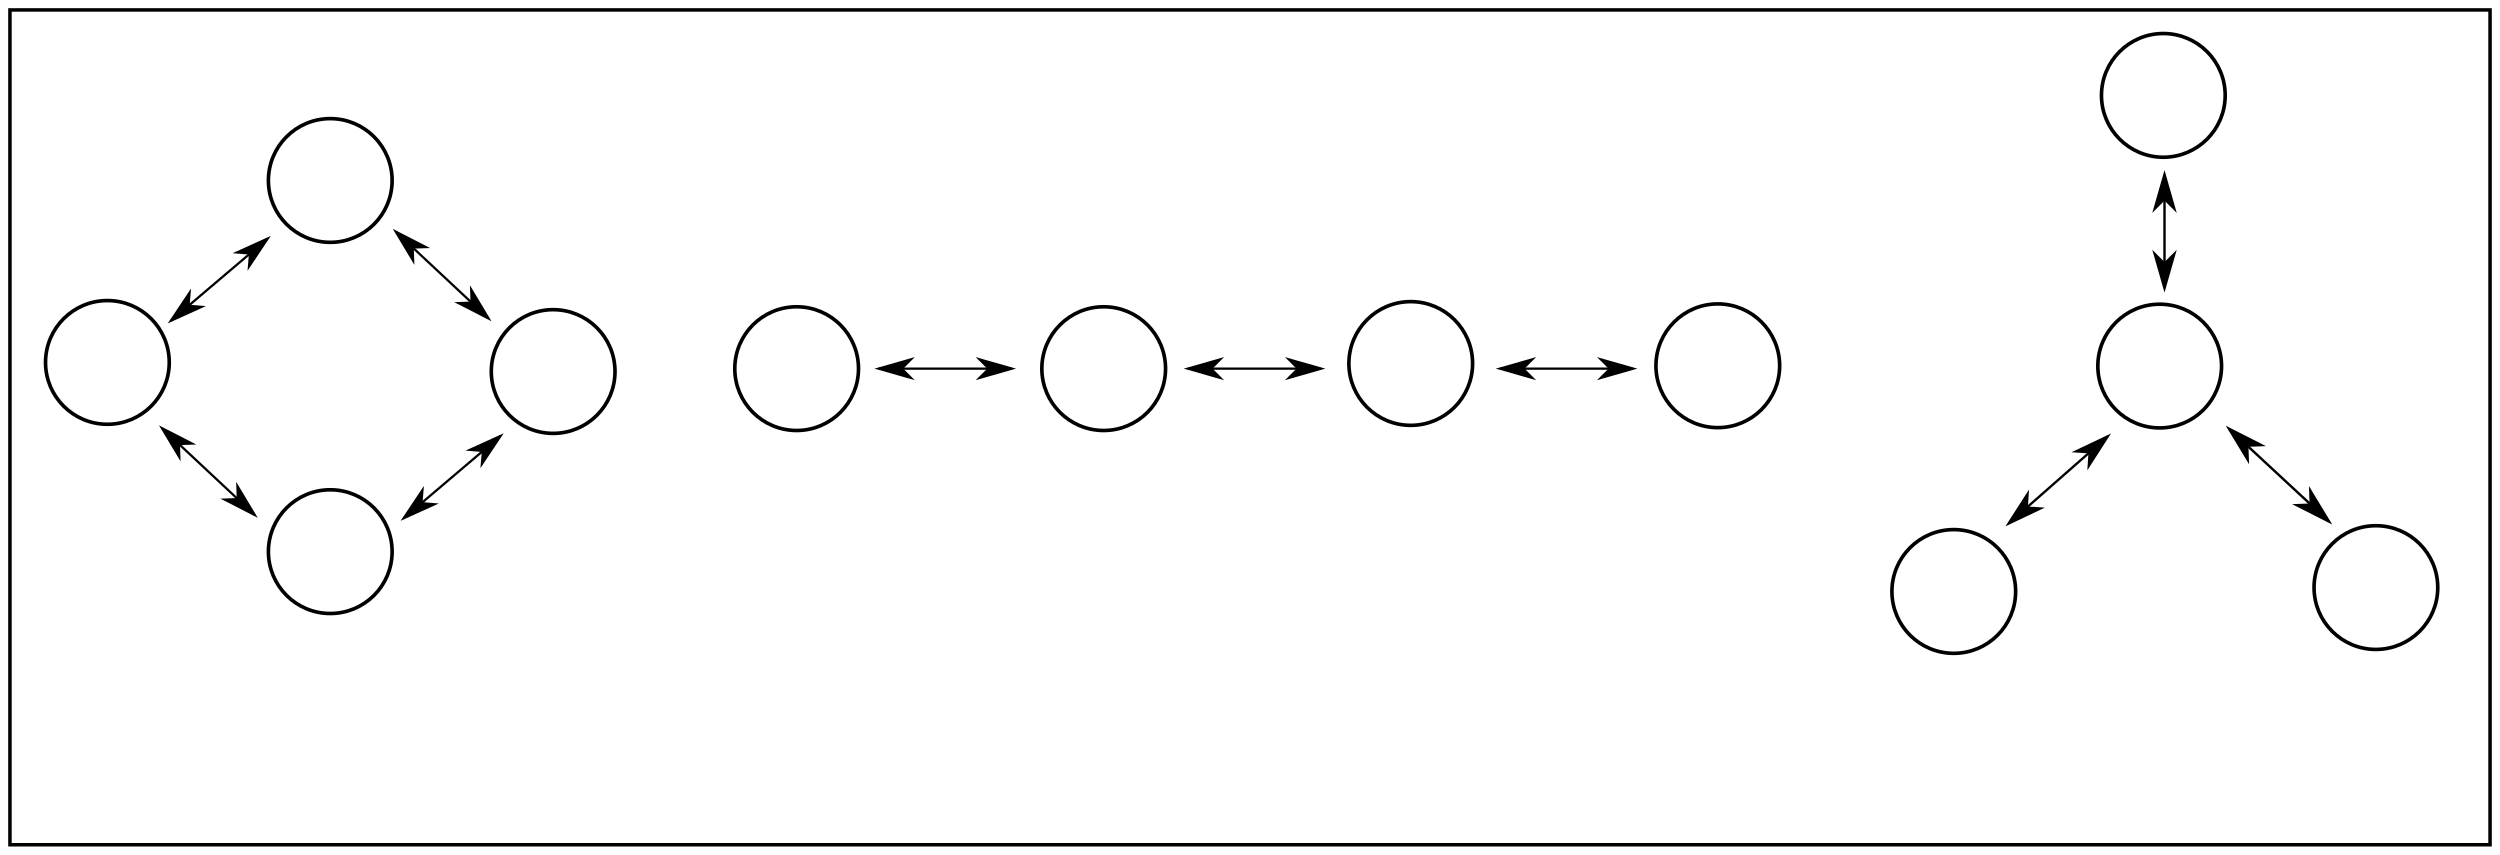
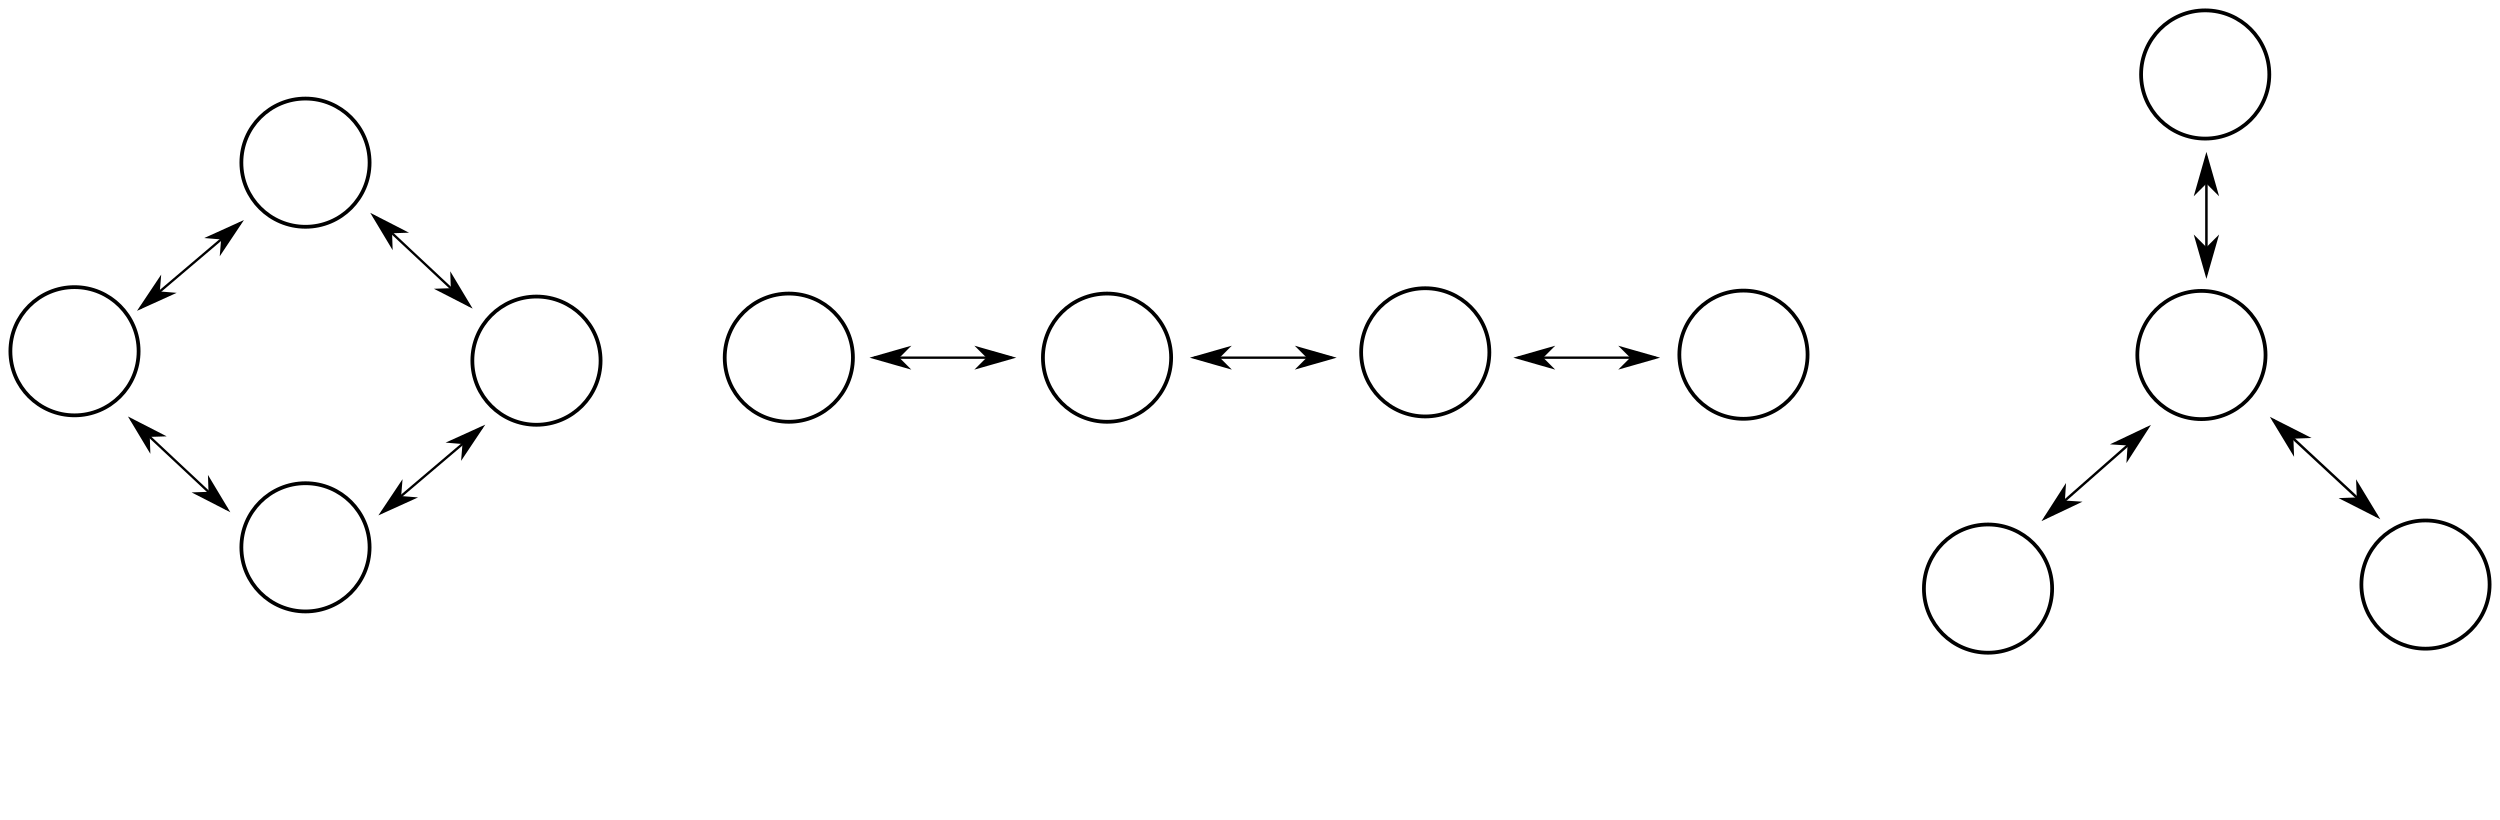
- <svg xmlns="http://www.w3.org/2000/svg" width="61.069in" height="20.878in" viewBox="0 0 5496.207 1879.037" id="svg2" version="1.1">
+ <svg xmlns="http://www.w3.org/2000/svg" width="58.926in" height="19.31in" viewBox="0 0 5303.334 1737.929" id="svg2" version="1.1">
  <defs id="defs4">
    <marker orient="auto" refY="0" refX="0" id="marker7971" style="overflow:visible">
      <path id="path7973" d="M 0,0 5,-5 -12.5,0 5,5 0,0 Z" style="fill:#000000;fill-opacity:1;fill-rule:evenodd;stroke:#000000;stroke-width:1pt;stroke-opacity:1" transform="matrix(-0.8,0,0,-0.8,-10,0)" />
    </marker>
    <marker orient="auto" refY="0" refX="0" id="marker7799" style="overflow:visible">
      <path id="path7801" d="M 0,0 5,-5 -12.5,0 5,5 0,0 Z" style="fill:#000000;fill-opacity:1;fill-rule:evenodd;stroke:#000000;stroke-width:1pt;stroke-opacity:1" transform="matrix(0.8,0,0,0.8,10,0)" />
    </marker>
    <marker style="overflow:visible" id="marker6013" refX="0" refY="0" orient="auto">
      <path transform="matrix(-0.8,0,0,-0.8,-10,0)" style="fill:#000000;fill-opacity:1;fill-rule:evenodd;stroke:#000000;stroke-width:1pt;stroke-opacity:1" d="M 0,0 5,-5 -12.5,0 5,5 0,0 Z" id="path6015" />
    </marker>
    <marker style="overflow:visible" id="marker5913" refX="0" refY="0" orient="auto">
      <path transform="matrix(0.8,0,0,0.8,10,0)" style="fill:#000000;fill-opacity:1;fill-rule:evenodd;stroke:#000000;stroke-width:1pt;stroke-opacity:1" d="M 0,0 5,-5 -12.5,0 5,5 0,0 Z" id="path5915" />
    </marker>
    <marker orient="auto" refY="0" refX="0" id="Arrow1Lstart" style="overflow:visible">
      <path id="path4688" d="M 0,0 5,-5 -12.5,0 5,5 0,0 Z" style="fill:#000000;fill-opacity:1;fill-rule:evenodd;stroke:#000000;stroke-width:1pt;stroke-opacity:1" transform="matrix(0.8,0,0,0.8,10,0)" />
    </marker>
    <marker orient="auto" refY="0" refX="0" id="marker8018" style="overflow:visible">
      <path id="path8020" d="M 0,0 5,-5 -12.5,0 5,5 0,0 Z" style="fill:#000000;fill-opacity:1;fill-rule:evenodd;stroke:#000000;stroke-width:1pt;stroke-opacity:1" transform="matrix(-0.8,0,0,-0.8,-10,0)" />
    </marker>
    <marker orient="auto" refY="0" refX="0" id="marker7130" style="overflow:visible">
      <path id="path7132" d="M 0,0 5,-5 -12.5,0 5,5 0,0 Z" style="fill:#000000;fill-opacity:1;fill-rule:evenodd;stroke:#000000;stroke-width:1pt;stroke-opacity:1" transform="matrix(-0.8,0,0,-0.8,-10,0)" />
    </marker>
    <marker style="overflow:visible" id="marker6654" refX="0" refY="0" orient="auto">
      <path transform="matrix(-0.8,0,0,-0.8,-10,0)" style="fill:#000000;fill-opacity:1;fill-rule:evenodd;stroke:#000000;stroke-width:1pt;stroke-opacity:1" d="M 0,0 5,-5 -12.5,0 5,5 0,0 Z" id="path6656" />
    </marker>
    <marker orient="auto" refY="0" refX="0" id="marker6378" style="overflow:visible">
      <path id="path6380" d="M 0,0 5,-5 -12.5,0 5,5 0,0 Z" style="fill:#000000;fill-opacity:1;fill-rule:evenodd;stroke:#000000;stroke-width:1pt;stroke-opacity:1" transform="matrix(-0.8,0,0,-0.8,-10,0)" />
    </marker>
    <marker orient="auto" refY="0" refX="0" id="Arrow1Lstart-2" style="overflow:visible">
      <path id="path4688-4" d="M 0,0 5,-5 -12.5,0 5,5 0,0 Z" style="fill:#000000;fill-opacity:1;fill-rule:evenodd;stroke:#000000;stroke-width:1pt;stroke-opacity:1" transform="matrix(0.8,0,0,0.8,10,0)" />
    </marker>
    <marker orient="auto" refY="0" refX="0" id="marker8018-0" style="overflow:visible">
      <path id="path8020-0" d="M 0,0 5,-5 -12.5,0 5,5 0,0 Z" style="fill:#000000;fill-opacity:1;fill-rule:evenodd;stroke:#000000;stroke-width:1pt;stroke-opacity:1" transform="matrix(-0.8,0,0,-0.8,-10,0)" />
    </marker>
    <marker orient="auto" refY="0" refX="0" id="Arrow1Lstart-4" style="overflow:visible">
      <path id="path4688-0" d="M 0,0 5,-5 -12.5,0 5,5 0,0 Z" style="fill:#000000;fill-opacity:1;fill-rule:evenodd;stroke:#000000;stroke-width:1pt;stroke-opacity:1" transform="matrix(0.8,0,0,0.8,10,0)" />
    </marker>
    <marker orient="auto" refY="0" refX="0" id="marker8018-8" style="overflow:visible">
      <path id="path8020-5" d="M 0,0 5,-5 -12.5,0 5,5 0,0 Z" style="fill:#000000;fill-opacity:1;fill-rule:evenodd;stroke:#000000;stroke-width:1pt;stroke-opacity:1" transform="matrix(-0.8,0,0,-0.8,-10,0)" />
    </marker>
    <marker orient="auto" refY="0" refX="0" id="Arrow1Lstart-4-0" style="overflow:visible">
      <path id="path4688-0-0" d="M 0,0 5,-5 -12.5,0 5,5 0,0 Z" style="fill:#000000;fill-opacity:1;fill-rule:evenodd;stroke:#000000;stroke-width:1pt;stroke-opacity:1" transform="matrix(0.8,0,0,0.8,10,0)" />
    </marker>
    <marker orient="auto" refY="0" refX="0" id="marker8018-8-5" style="overflow:visible">
      <path id="path8020-5-5" d="M 0,0 5,-5 -12.5,0 5,5 0,0 Z" style="fill:#000000;fill-opacity:1;fill-rule:evenodd;stroke:#000000;stroke-width:1pt;stroke-opacity:1" transform="matrix(-0.8,0,0,-0.8,-10,0)" />
    </marker>
    <marker style="overflow:visible" id="marker5913-3" refX="0" refY="0" orient="auto">
      <path transform="matrix(0.8,0,0,0.8,10,0)" style="fill:#000000;fill-opacity:1;fill-rule:evenodd;stroke:#000000;stroke-width:1pt;stroke-opacity:1" d="M 0,0 5,-5 -12.5,0 5,5 0,0 Z" id="path5915-1" />
    </marker>
    <marker style="overflow:visible" id="marker6013-4" refX="0" refY="0" orient="auto">
      <path transform="matrix(-0.8,0,0,-0.8,-10,0)" style="fill:#000000;fill-opacity:1;fill-rule:evenodd;stroke:#000000;stroke-width:1pt;stroke-opacity:1" d="M 0,0 5,-5 -12.5,0 5,5 0,0 Z" id="path6015-7" />
    </marker>
    <marker style="overflow:visible" id="marker5913-6" refX="0" refY="0" orient="auto">
      <path transform="matrix(0.8,0,0,0.8,10,0)" style="fill:#000000;fill-opacity:1;fill-rule:evenodd;stroke:#000000;stroke-width:1pt;stroke-opacity:1" d="M 0,0 5,-5 -12.5,0 5,5 0,0 Z" id="path5915-4" />
    </marker>
    <marker style="overflow:visible" id="marker6013-5" refX="0" refY="0" orient="auto">
      <path transform="matrix(-0.8,0,0,-0.8,-10,0)" style="fill:#000000;fill-opacity:1;fill-rule:evenodd;stroke:#000000;stroke-width:1pt;stroke-opacity:1" d="M 0,0 5,-5 -12.5,0 5,5 0,0 Z" id="path6015-8" />
    </marker>
    <marker style="overflow:visible" id="marker5913-7" refX="0" refY="0" orient="auto">
      <path transform="matrix(0.8,0,0,0.8,10,0)" style="fill:#000000;fill-opacity:1;fill-rule:evenodd;stroke:#000000;stroke-width:1pt;stroke-opacity:1" d="M 0,0 5,-5 -12.5,0 5,5 0,0 Z" id="path5915-44" />
    </marker>
    <marker style="overflow:visible" id="marker6013-3" refX="0" refY="0" orient="auto">
      <path transform="matrix(-0.8,0,0,-0.8,-10,0)" style="fill:#000000;fill-opacity:1;fill-rule:evenodd;stroke:#000000;stroke-width:1pt;stroke-opacity:1" d="M 0,0 5,-5 -12.5,0 5,5 0,0 Z" id="path6015-9" />
    </marker>
    <marker orient="auto" refY="0" refX="0" id="Arrow1Lstart-4-7" style="overflow:visible">
      <path id="path4688-0-6" d="M 0,0 5,-5 -12.5,0 5,5 0,0 Z" style="fill:#000000;fill-opacity:1;fill-rule:evenodd;stroke:#000000;stroke-width:1pt;stroke-opacity:1" transform="matrix(0.8,0,0,0.8,10,0)" />
    </marker>
    <marker orient="auto" refY="0" refX="0" id="marker8018-8-8" style="overflow:visible">
      <path id="path8020-5-9" d="M 0,0 5,-5 -12.5,0 5,5 0,0 Z" style="fill:#000000;fill-opacity:1;fill-rule:evenodd;stroke:#000000;stroke-width:1pt;stroke-opacity:1" transform="matrix(-0.8,0,0,-0.8,-10,0)" />
    </marker>
    <marker orient="auto" refY="0" refX="0" id="Arrow1Lstart-2-0" style="overflow:visible">
      <path id="path4688-4-9" d="M 0,0 5,-5 -12.5,0 5,5 0,0 Z" style="fill:#000000;fill-opacity:1;fill-rule:evenodd;stroke:#000000;stroke-width:1pt;stroke-opacity:1" transform="matrix(0.8,0,0,0.8,10,0)" />
    </marker>
    <marker orient="auto" refY="0" refX="0" id="marker8018-0-9" style="overflow:visible">
      <path id="path8020-0-8" d="M 0,0 5,-5 -12.5,0 5,5 0,0 Z" style="fill:#000000;fill-opacity:1;fill-rule:evenodd;stroke:#000000;stroke-width:1pt;stroke-opacity:1" transform="matrix(-0.8,0,0,-0.8,-10,0)" />
    </marker>
  </defs>
-   <g id="layer1" transform="translate(606.1244,195.2011)">
+   <g id="layer1" transform="translate(528.0558,143.5078)">
    <flowRoot xml:space="preserve" id="flowRoot8611" style="font-style:normal;font-weight:normal;font-size:40px;line-height:125%;font-family:sans-serif;letter-spacing:0px;word-spacing:0px;fill:#000000;fill-opacity:1;stroke:none;stroke-width:1px;stroke-linecap:butt;stroke-linejoin:miter;stroke-opacity:1" transform="translate(-786.8058,-15.76547)">
      <flowRegion id="flowRegion8613">
        <rect id="rect8615" width="408" height="104" x="996" y="1306.022" />
      </flowRegion>
      <flowPara id="flowPara8617" />
    </flowRoot>
    <g id="g8197" transform="translate(260,0)">
      <circle r="136" cy="201.59" cx="-140.056" id="path4795" style="fill:none;fill-opacity:1;stroke:#000000;stroke-width:8;stroke-miterlimit:4;stroke-dasharray:none;stroke-dashoffset:0;stroke-opacity:1" />
      <ellipse ry="136" rx="136" cy="601.591" cx="-630.056" id="path4795-0" style="fill:none;fill-opacity:1;stroke:#000000;stroke-width:8;stroke-miterlimit:4;stroke-dasharray:none;stroke-dashoffset:0;stroke-opacity:1" />
      <ellipse ry="136" rx="136" cy="621.591" cx="349.944" id="path4795-6" style="fill:none;fill-opacity:1;stroke:#000000;stroke-width:8;stroke-miterlimit:4;stroke-dasharray:none;stroke-dashoffset:0;stroke-opacity:1" />
      <ellipse ry="136" rx="136" cy="1017.591" cx="-140.056" id="path4795-02" style="fill:none;fill-opacity:1;stroke:#000000;stroke-width:8;stroke-miterlimit:4;stroke-dasharray:none;stroke-dashoffset:0;stroke-opacity:1" />
      <path id="path4824" d="m -490.056,509.59 212,-180" style="fill:none;fill-rule:evenodd;stroke:#000000;stroke-width:5;stroke-linecap:butt;stroke-linejoin:miter;stroke-miterlimit:4;stroke-dasharray:none;stroke-opacity:1;marker-start:url(#Arrow1Lstart);marker-end:url(#marker8018)" />
      <path id="path4824-1" d="M 21.944,943.591 233.944,763.591" style="fill:none;fill-rule:evenodd;stroke:#000000;stroke-width:5;stroke-linecap:butt;stroke-linejoin:miter;stroke-miterlimit:4;stroke-dasharray:none;stroke-opacity:1;marker-start:url(#Arrow1Lstart-2);marker-end:url(#marker8018-0)" />
      <path id="path4824-6" d="M 4.401,314.591 207.488,504.59" style="fill:none;fill-rule:evenodd;stroke:#000000;stroke-width:5;stroke-linecap:butt;stroke-linejoin:miter;stroke-miterlimit:4;stroke-dasharray:none;stroke-opacity:1;marker-start:url(#Arrow1Lstart-4);marker-end:url(#marker8018-8)" />
      <path id="path4824-6-3" d="m -509.599,746.591 203.087,189.999" style="fill:none;fill-rule:evenodd;stroke:#000000;stroke-width:5;stroke-linecap:butt;stroke-linejoin:miter;stroke-miterlimit:4;stroke-dasharray:none;stroke-opacity:1;marker-start:url(#Arrow1Lstart-4-0);marker-end:url(#marker8018-8-5)" />
    </g>
    <g id="g8176" transform="translate(0,-3.638435)">
      <ellipse ry="136" rx="136" cy="618.886" cx="1145.275" id="path4795-8" style="fill:none;fill-opacity:1;stroke:#000000;stroke-width:8;stroke-miterlimit:4;stroke-dasharray:none;stroke-dashoffset:0;stroke-opacity:1" />
      <ellipse ry="136" rx="136" cy="618.886" cx="1820.326" id="path4795-5" style="fill:none;fill-opacity:1;stroke:#000000;stroke-width:8;stroke-miterlimit:4;stroke-dasharray:none;stroke-dashoffset:0;stroke-opacity:1" />
      <ellipse ry="136" rx="136" cy="612.581" cx="3170.429" id="path4795-7" style="fill:none;fill-opacity:1;stroke:#000000;stroke-width:8;stroke-miterlimit:4;stroke-dasharray:none;stroke-dashoffset:0;stroke-opacity:1" />
      <ellipse ry="136" rx="136" cy="607.572" cx="2495.378" id="path4795-53" style="fill:none;fill-opacity:1;stroke:#000000;stroke-width:8;stroke-miterlimit:4;stroke-dasharray:none;stroke-dashoffset:0;stroke-opacity:1" />
      <path id="path5905" d="m 1325.944,618.886 292,0" style="fill:none;fill-rule:evenodd;stroke:#000000;stroke-width:5;stroke-linecap:butt;stroke-linejoin:miter;stroke-miterlimit:4;stroke-dasharray:none;stroke-opacity:1;marker-start:url(#marker5913);marker-end:url(#marker6013)" />
      <path id="path5905-0" d="m 2005.945,618.886 292,0" style="fill:none;fill-rule:evenodd;stroke:#000000;stroke-width:5;stroke-linecap:butt;stroke-linejoin:miter;stroke-miterlimit:4;stroke-dasharray:none;stroke-opacity:1;marker-start:url(#marker5913-3);marker-end:url(#marker6013-4)" />
      <path id="path5905-3" d="m 2691.945,618.886 292,0" style="fill:none;fill-rule:evenodd;stroke:#000000;stroke-width:5;stroke-linecap:butt;stroke-linejoin:miter;stroke-miterlimit:4;stroke-dasharray:none;stroke-opacity:1;marker-start:url(#marker5913-7);marker-end:url(#marker6013-3)" />
    </g>
    <g id="g8155" transform="translate(-500,0)">
      <ellipse ry="136" rx="136" cy="609.591" cx="4641.945" id="path4795-7-7" style="fill:none;fill-opacity:1;stroke:#000000;stroke-width:8;stroke-miterlimit:4;stroke-dasharray:none;stroke-dashoffset:0;stroke-opacity:1" />
      <ellipse ry="136" rx="136" cy="14.492" cx="4649.945" id="path4795-7-2" style="fill:none;fill-opacity:1;stroke:#000000;stroke-width:8;stroke-miterlimit:4;stroke-dasharray:none;stroke-dashoffset:0;stroke-opacity:1" />
      <ellipse ry="136" rx="136" cy="1105.14" cx="4189.238" id="path4795-7-0" style="fill:none;fill-opacity:1;stroke:#000000;stroke-width:8;stroke-miterlimit:4;stroke-dasharray:none;stroke-dashoffset:0;stroke-opacity:1" />
      <ellipse ry="136" rx="136" cy="1096.571" cx="5117.279" id="path4795-7-9" style="fill:none;fill-opacity:1;stroke:#000000;stroke-width:8;stroke-miterlimit:4;stroke-dasharray:none;stroke-dashoffset:0;stroke-opacity:1" />
      <path id="path4824-6-35" d="m 4794.72,747.794 219.07,203.218" style="fill:none;fill-rule:evenodd;stroke:#000000;stroke-width:5.371;stroke-linecap:butt;stroke-linejoin:miter;stroke-miterlimit:4;stroke-dasharray:none;stroke-opacity:1;marker-start:url(#Arrow1Lstart-4-7);marker-end:url(#marker8018-8-8)" />
      <path id="path4824-1-4" d="M 4310.226,955.353 4527.32,764.515" style="fill:none;fill-rule:evenodd;stroke:#000000;stroke-width:5.21;stroke-linecap:butt;stroke-linejoin:miter;stroke-miterlimit:4;stroke-dasharray:none;stroke-opacity:1;marker-start:url(#Arrow1Lstart-2-0);marker-end:url(#marker8018-0-9)" />
      <path id="path7791" d="m 4652.524,188.965 0,248.902" style="fill:none;fill-rule:evenodd;stroke:#000000;stroke-width:5.3;stroke-linecap:butt;stroke-linejoin:miter;stroke-miterlimit:4;stroke-dasharray:none;stroke-opacity:1;marker-start:url(#marker7799);marker-end:url(#marker7971)" />
    </g>
-     <rect style="fill:none;fill-opacity:1;stroke:#000000;stroke-width:7.701;stroke-miterlimit:4;stroke-dasharray:none;stroke-dashoffset:0;stroke-opacity:1" id="rect8207" width="5452.506" height="1835.336" x="-584.274" y="-173.35" />
+     <rect style="fill:none;fill-opacity:1;stroke:#000000;stroke-width:7.701;stroke-miterlimit:4;stroke-dasharray:none;stroke-dashoffset:0;stroke-opacity:1" id="rect8207" width="5452.506" height="1835.336" x="-7416.274" y="-653.351" />
    <flowRoot xml:space="preserve" id="flowRoot8209" style="font-style:normal;font-weight:normal;font-size:294.434px;line-height:125%;font-family:sans-serif;letter-spacing:0px;word-spacing:0px;fill:#000000;fill-opacity:1;stroke:none;stroke-width:1px;stroke-linecap:butt;stroke-linejoin:miter;stroke-opacity:1" transform="translate(395.9798,226.1481)">
      <flowRegion id="flowRegion8211">
        <rect id="rect8213" width="6662.286" height="4913.435" x="-504.159" y="1002.09" />
      </flowRegion>
-       <flowPara id="flowPara8215" style="-inkscape-font-specification:'Times New Roman, ';font-family:'Times New Roman';font-weight:normal;font-style:normal;font-stretch:normal;font-variant:normal">(a)</flowPara>
+       <flowPara id="flowPara8215" style="font-style:normal;font-variant:normal;font-weight:normal;font-stretch:normal;font-family:'Times New Roman';-inkscape-font-specification:'Times New Roman, '">(a)</flowPara>
    </flowRoot>
    <flowRoot xml:space="preserve" id="flowRoot8209-5" style="font-style:normal;font-weight:normal;font-size:294.434px;line-height:125%;font-family:sans-serif;letter-spacing:0px;word-spacing:0px;fill:#000000;fill-opacity:1;stroke:none;stroke-width:1px;stroke-linecap:butt;stroke-linejoin:miter;stroke-opacity:1" transform="translate(2470.113,226.1481)">
      <flowRegion id="flowRegion8211-6">
        <rect id="rect8213-8" width="6662.286" height="4913.435" x="-504.159" y="1002.09" />
      </flowRegion>
-       <flowPara id="flowPara8215-8" style="-inkscape-font-specification:'Times New Roman, ';font-family:'Times New Roman';font-weight:normal;font-style:normal;font-stretch:normal;font-variant:normal">(b)</flowPara>
+       <flowPara id="flowPara8215-8" style="font-style:normal;font-variant:normal;font-weight:normal;font-stretch:normal;font-family:'Times New Roman';-inkscape-font-specification:'Times New Roman, '">(b)</flowPara>
    </flowRoot>
    <flowRoot xml:space="preserve" id="flowRoot8209-0" style="font-style:normal;font-weight:normal;font-size:294.434px;line-height:125%;font-family:sans-serif;letter-spacing:0px;word-spacing:0px;fill:#000000;fill-opacity:1;stroke:none;stroke-width:1px;stroke-linecap:butt;stroke-linejoin:miter;stroke-opacity:1" transform="translate(4450.012,226.1481)">
      <flowRegion id="flowRegion8211-0">
        <rect id="rect8213-87" width="6662.286" height="4913.435" x="-504.159" y="1002.09" />
      </flowRegion>
-       <flowPara id="flowPara8215-6" style="-inkscape-font-specification:'Times New Roman, ';font-family:'Times New Roman';font-weight:normal;font-style:normal;font-stretch:normal;font-variant:normal">(c)</flowPara>
+       <flowPara id="flowPara8215-6" style="font-style:normal;font-variant:normal;font-weight:normal;font-stretch:normal;font-family:'Times New Roman';-inkscape-font-specification:'Times New Roman, '">(c)</flowPara>
    </flowRoot>
  </g>
</svg>
